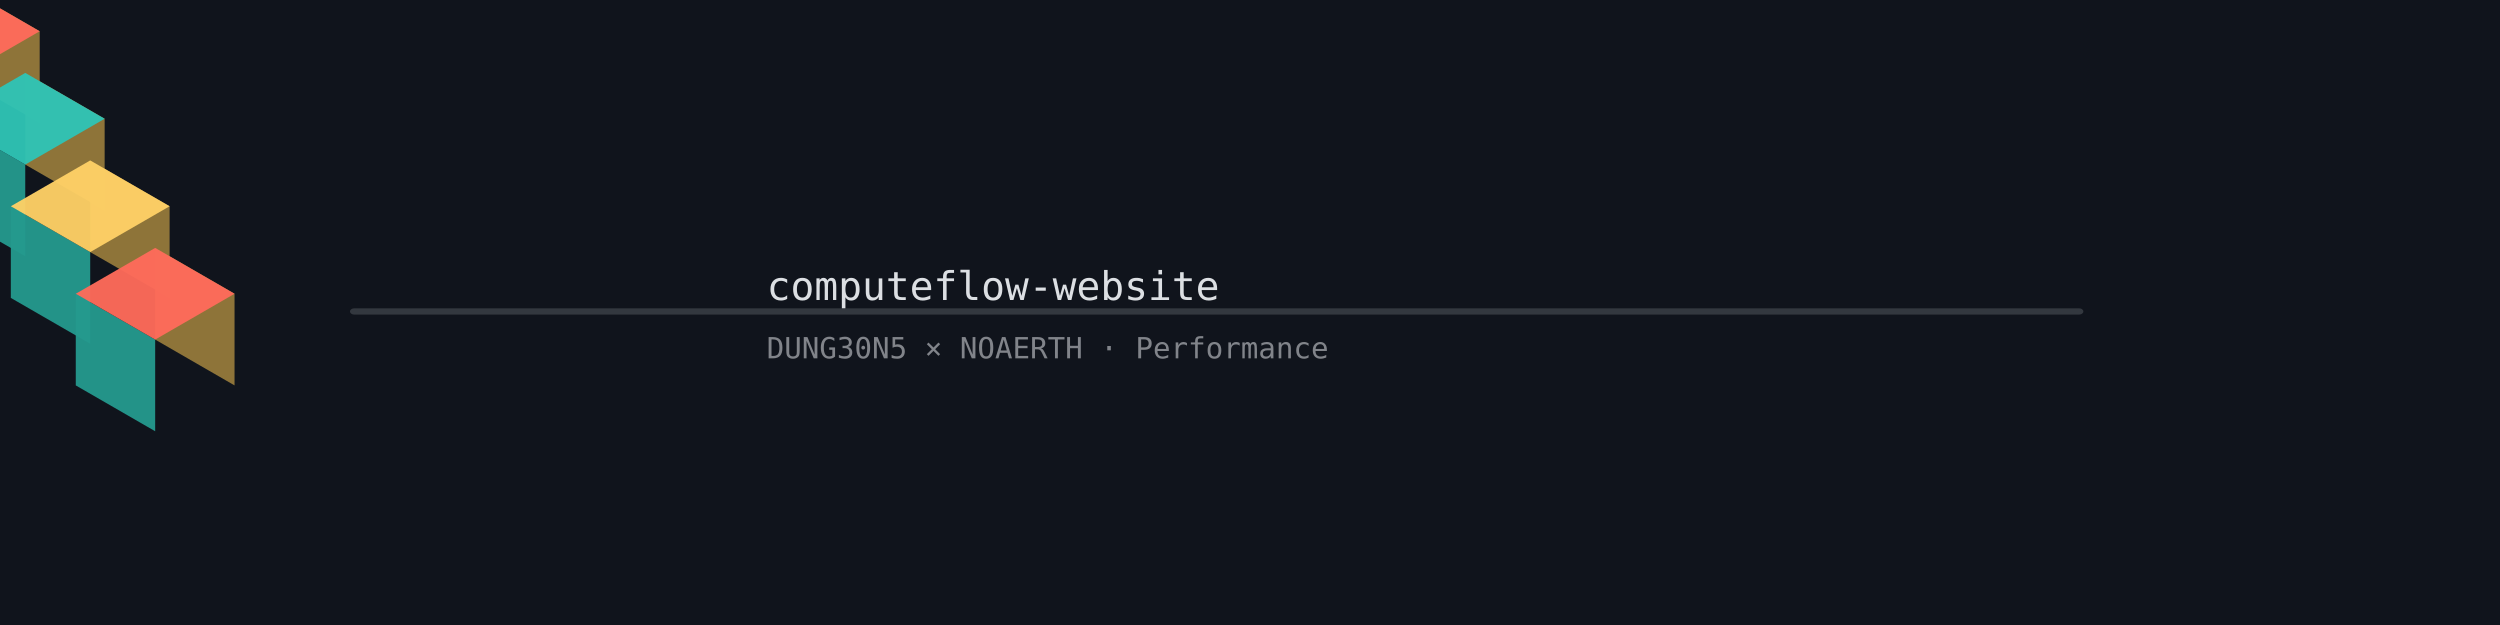
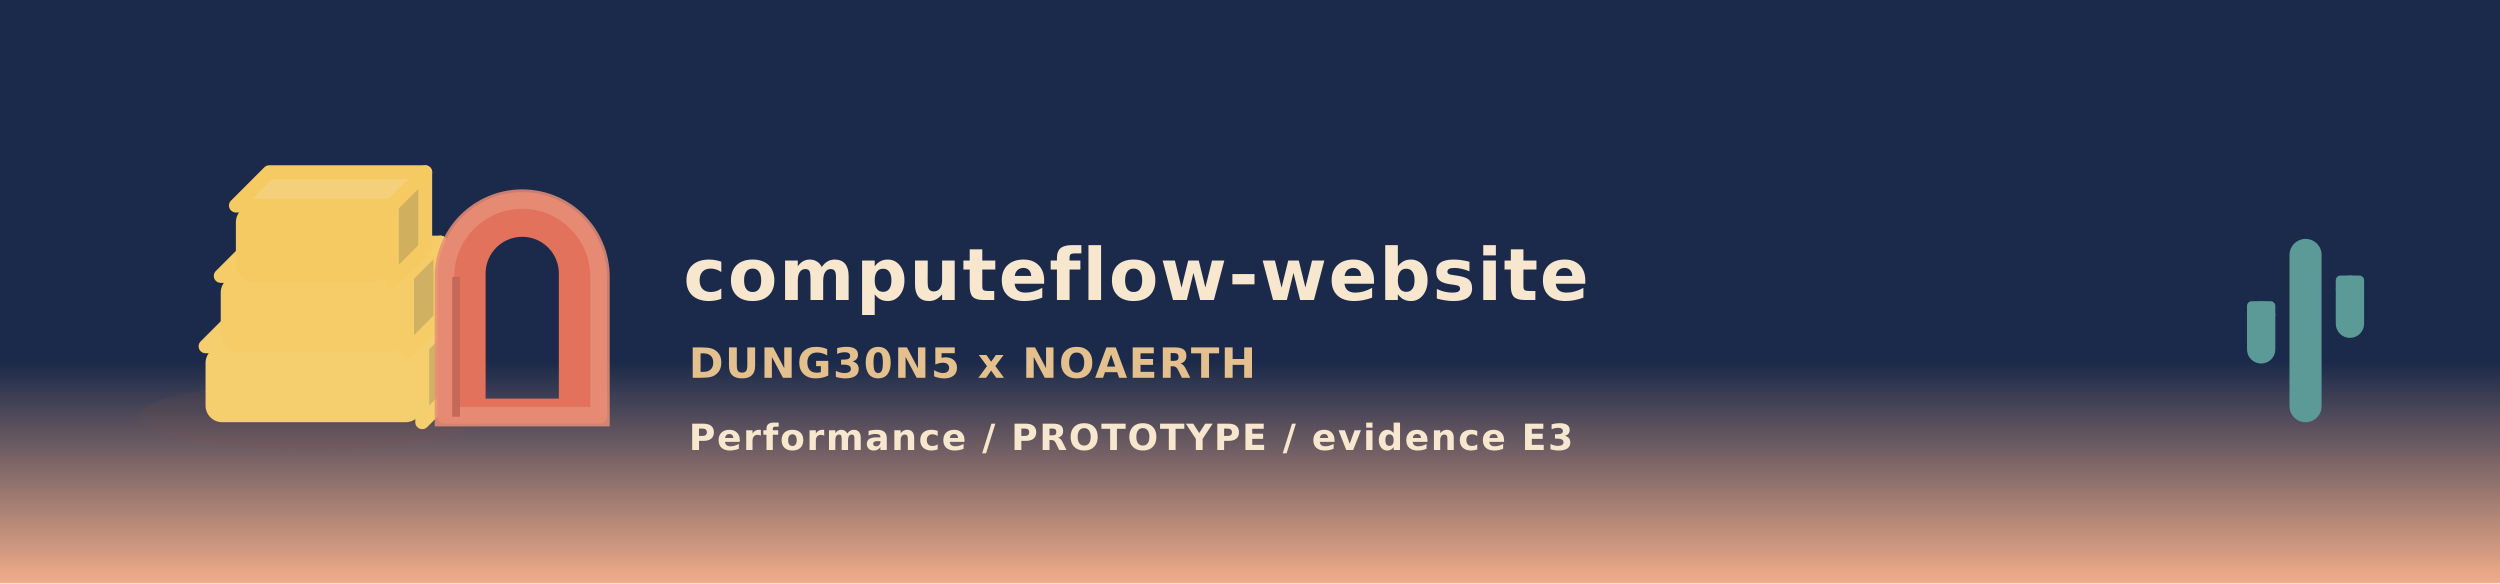
- <svg xmlns="http://www.w3.org/2000/svg" viewBox="0 0 1200 300" width="1200" height="300" role="img" aria-label="computeflow-website identity object">
-   <rect width="1200" height="300" fill="#10141c" />
-   <defs>
-     <linearGradient id="gft" x1="0" y1="0" x2="1" y2="1">
-       <stop offset="0%" stop-color="#ff6b5a" />
-       <stop offset="100%" stop-color="#2ec4b6" />
-     </linearGradient>
-   </defs>
-   <rect x="168.00" y="148.00" width="832.00" height="3.00" rx="2.00" fill="rgba(242,245,249,0.160)" opacity="1.00" />
-   <polygon points="-19.05,37.00 19.05,59.00 19.05,15.00 -19.05,-7.00" fill="#94793b" opacity="0.95" />
-   <polygon points="-57.16,59.00 -19.05,81.00 -19.05,37.00 -57.16,15.00" fill="#24998e" opacity="0.95" />
-   <polygon points="-19.05,-7.00 19.05,15.00 -19.05,37.00 -57.16,15.00" fill="#ff6b5a" opacity="0.95" />
-   <polygon points="12.12,79.00 50.23,101.00 50.23,57.00 12.12,35.00" fill="#94793b" opacity="0.95" />
-   <polygon points="-25.98,101.00 12.12,123.00 12.12,79.00 -25.98,57.00" fill="#24998e" opacity="0.95" />
-   <polygon points="12.12,35.00 50.23,57.00 12.12,79.00 -25.98,57.00" fill="#2ec4b6" opacity="0.95" />
-   <polygon points="43.30,121.00 81.41,143.00 81.41,99.00 43.30,77.00" fill="#94793b" opacity="0.95" />
-   <polygon points="5.20,143.00 43.30,165.00 43.30,121.00 5.20,99.00" fill="#24998e" opacity="0.95" />
-   <polygon points="43.30,77.00 81.41,99.00 43.30,121.00 5.20,99.00" fill="#ffd166" opacity="0.95" />
-   <polygon points="74.48,163.00 112.58,185.00 112.58,141.00 74.48,119.00" fill="#94793b" opacity="0.95" />
-   <polygon points="36.37,185.00 74.48,207.00 74.48,163.00 36.37,141.00" fill="#24998e" opacity="0.95" />
-   <polygon points="74.48,119.00 112.58,141.00 74.48,163.00 36.37,141.00" fill="#ff6b5a" opacity="0.95" />
-   <text x="368" y="144" font-family="ui-monospace,Menlo,monospace" font-size="19" fill="rgba(242,245,249,0.900)">computeflow-website</text>
-   <text x="368" y="172" font-family="ui-monospace,Menlo,monospace" font-size="14" fill="rgba(242,245,249,0.500)">DUNG30N5 × NOAERTH · Performance</text>
+ <svg xmlns="http://www.w3.org/2000/svg" width="900" height="210" viewBox="0 0 900 210" role="img" aria-label="computeflow-website - identity object">
+   <linearGradient id="skyf" x1="0" y1="0" x2="0" y2="1">
+     <stop offset="0" stop-color="#1b2a4a" />
+     <stop offset="0.62" stop-color="#1b2a4a" />
+     <stop offset="1" stop-color="#f3ad8a" />
+   </linearGradient>
+   <rect width="900" height="210" fill="url(#skyf)" />
+   <rect x="0" y="352" width="900" height="-142" fill="#e3c08d" />
+   <rect x="0" y="352" width="900" height="3" fill="#e6c596" />
+   <ellipse cx="112" cy="150" rx="62" ry="12" fill="rgba(138,90,68,0.11)" />
+   <path d="M74,124.67 L152,124.67 L164,112.67 L86,112.67 Z" fill="#f5d482" stroke="#f5ce6d" stroke-width="5" stroke-linejoin="round" />
+   <path d="M152,124.67 L164,112.67 L164,140 L152,152 Z" fill="#d0b267" stroke="#f5ce6d" stroke-width="5" stroke-linejoin="round" />
+   <rect x="74" y="124.67" width="78" height="27.33" rx="6" fill="#f5ce6d" />
+   <path d="M79.46,99.33 L146.54,99.33 L158.54,87.33 L91.46,87.33 Z" fill="#f5d27e" stroke="#f5cc67" stroke-width="5" stroke-linejoin="round" />
+   <path d="M146.54,99.33 L158.54,87.33 L158.54,114.67 L146.54,126.67 Z" fill="#d0b062" stroke="#f5cc67" stroke-width="5" stroke-linejoin="round" />
+   <rect x="79.46" y="99.33" width="67.08" height="27.33" rx="6" fill="#f5cc67" />
+   <path d="M84.92,74 L141.08,74 L153.08,62 L96.92,62 Z" fill="#f5d07a" stroke="#f5ca62" stroke-width="5" stroke-linejoin="round" />
+   <path d="M141.08,74 L153.08,62 L153.08,89.33 L141.08,101.33 Z" fill="#d0af5e" stroke="#f5ca62" stroke-width="5" stroke-linejoin="round" />
+   <rect x="84.92" y="74" width="56.16" height="27.33" rx="6" fill="#f5ca62" />
+   <path d="M160,150 L160,99.68 A28,28 0 0 1 216,99.68 L216,150 Z M172.32,146 L172.32,98.43 A15.68,15.68 0 0 1 203.68,98.43 L203.68,146 Z" fill="#e2725b" fill-rule="evenodd" stroke="#e2725b" stroke-width="5" stroke-linejoin="round" />
+   <path d="M160,150 L160,99.68 A28,28 0 0 1 216,99.68 L216,150 Z" fill="none" stroke="#e78e77" stroke-width="7" stroke-linecap="round" opacity="0.85" />
+   <rect x="162.8" y="99.68" width="2.8" height="50.32" fill="#c66859" />
+   <text x="246" y="108" font-family="Verdana,DejaVu Sans,sans-serif" font-size="26" font-weight="700" letter-spacing="0.6" fill="#f6e7ce" text-anchor="start">computeflow-website</text>
+   <text x="248" y="136" font-family="Verdana,DejaVu Sans,sans-serif" font-size="15" font-weight="700" letter-spacing="0.6" fill="#e3c08d" text-anchor="start">DUNG30N5 x NOAERTH</text>
+   <text x="248" y="162" font-family="Verdana,DejaVu Sans,sans-serif" font-size="13" font-weight="700" letter-spacing="0.6" fill="#f6e7ce" text-anchor="start">Performance  /  PROTOTYPE  /  evidence E3</text>
+   <rect x="824.22" y="86" width="11.56" height="66" rx="5.78" fill="#5b9a97" />
+   <rect x="808.92" y="108.44" width="10.2" height="22.44" rx="5.1" fill="#5b9a97" />
+   <rect x="808.92" y="108.44" width="10.2" height="6.6" rx="1.7" fill="#5b9a97" />
+   <rect x="840.88" y="99.2" width="10.2" height="22.44" rx="5.1" fill="#5b9a97" />
+   <rect x="840.88" y="99.2" width="10.2" height="6.6" rx="1.7" fill="#5b9a97" />
</svg>
